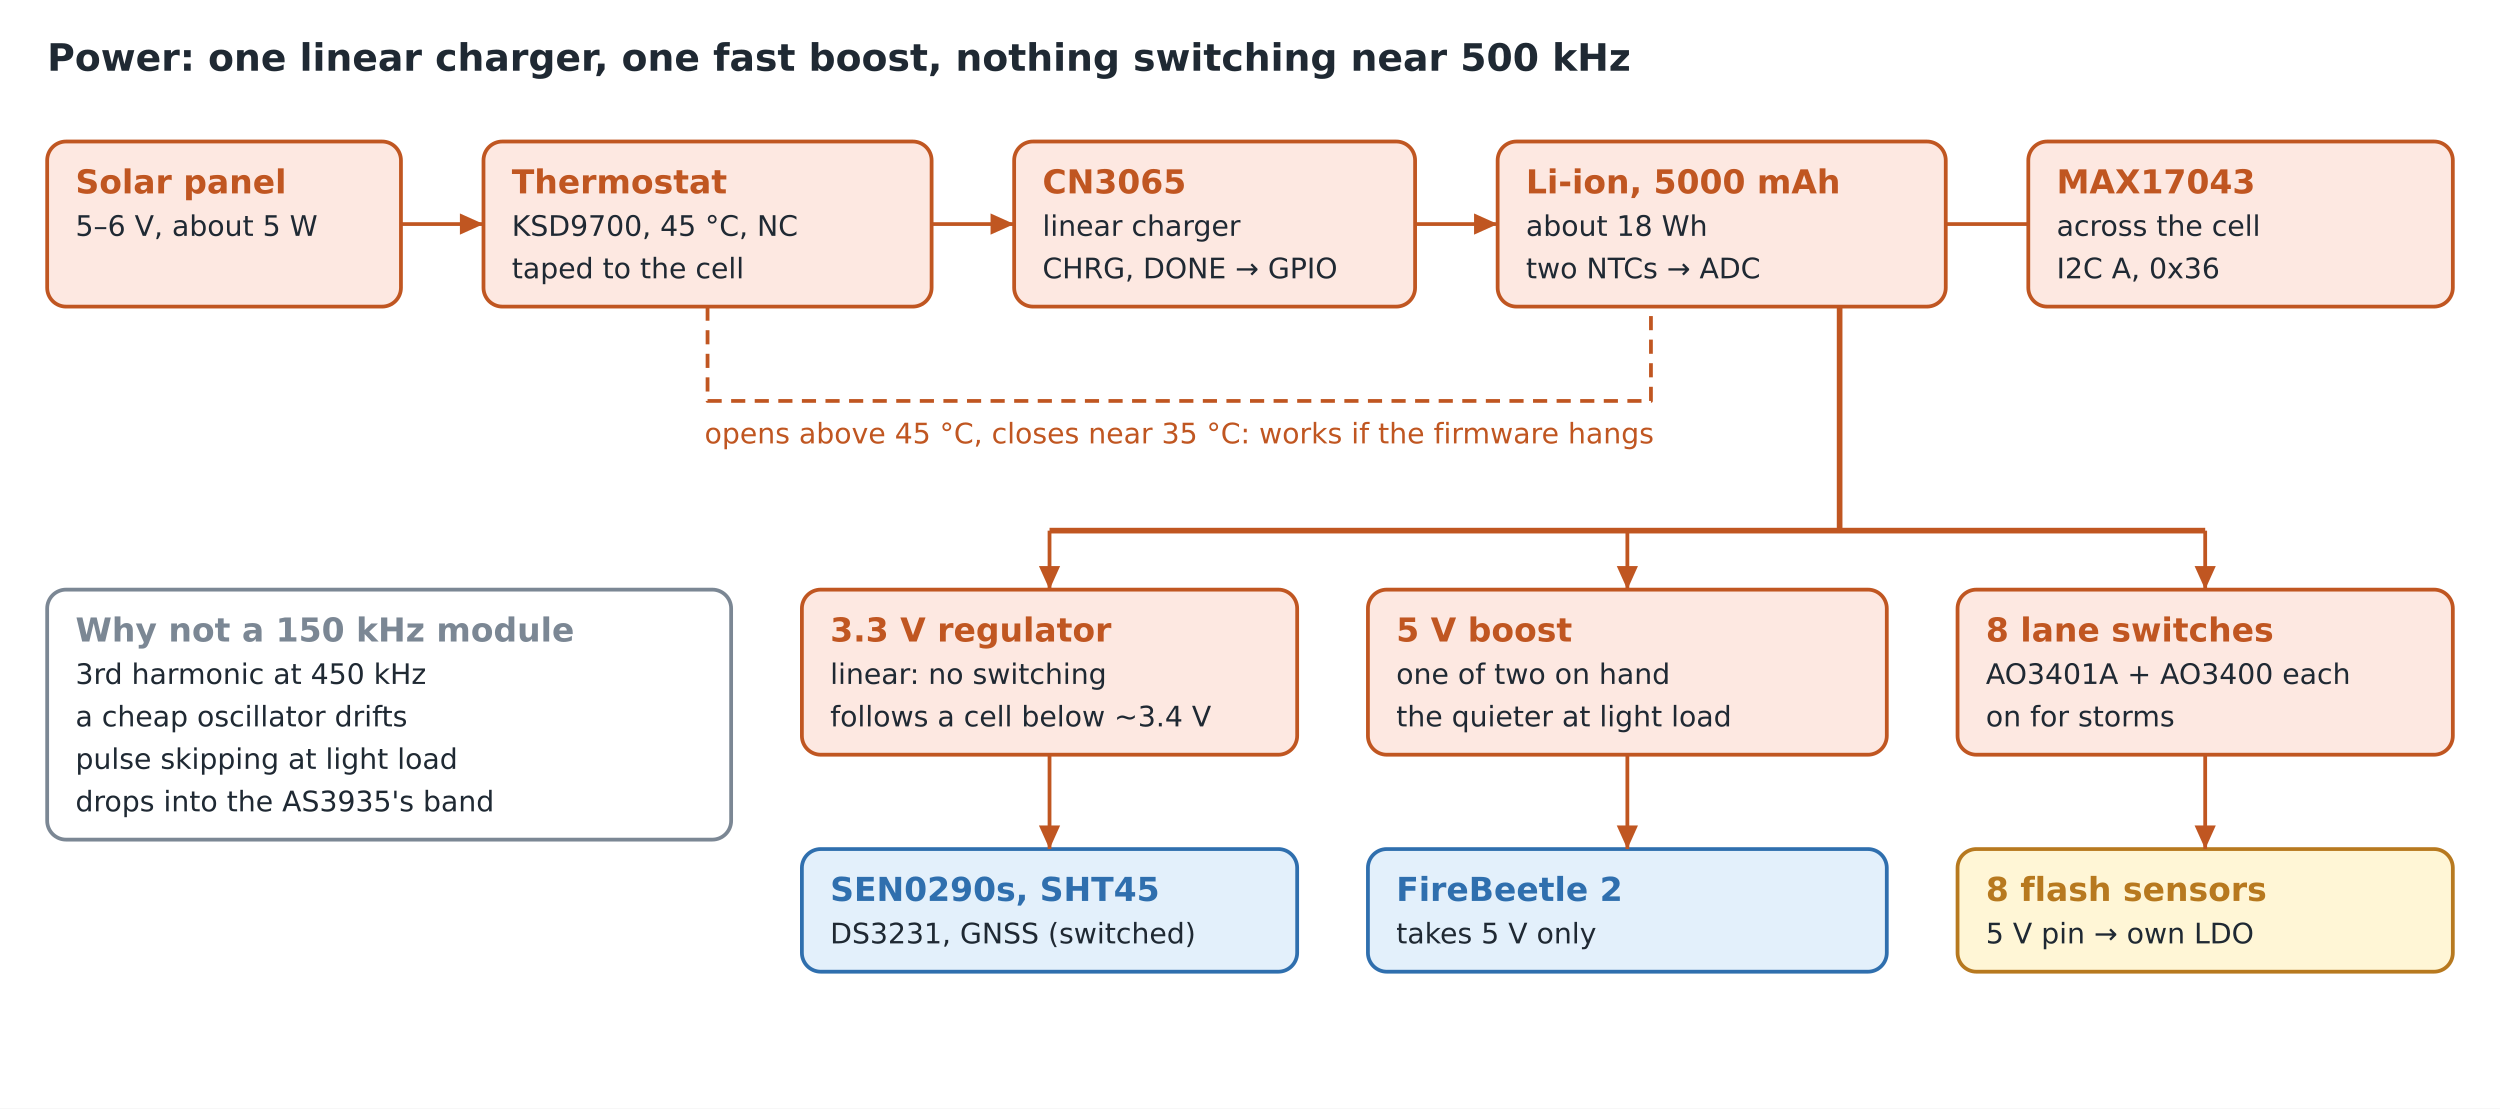
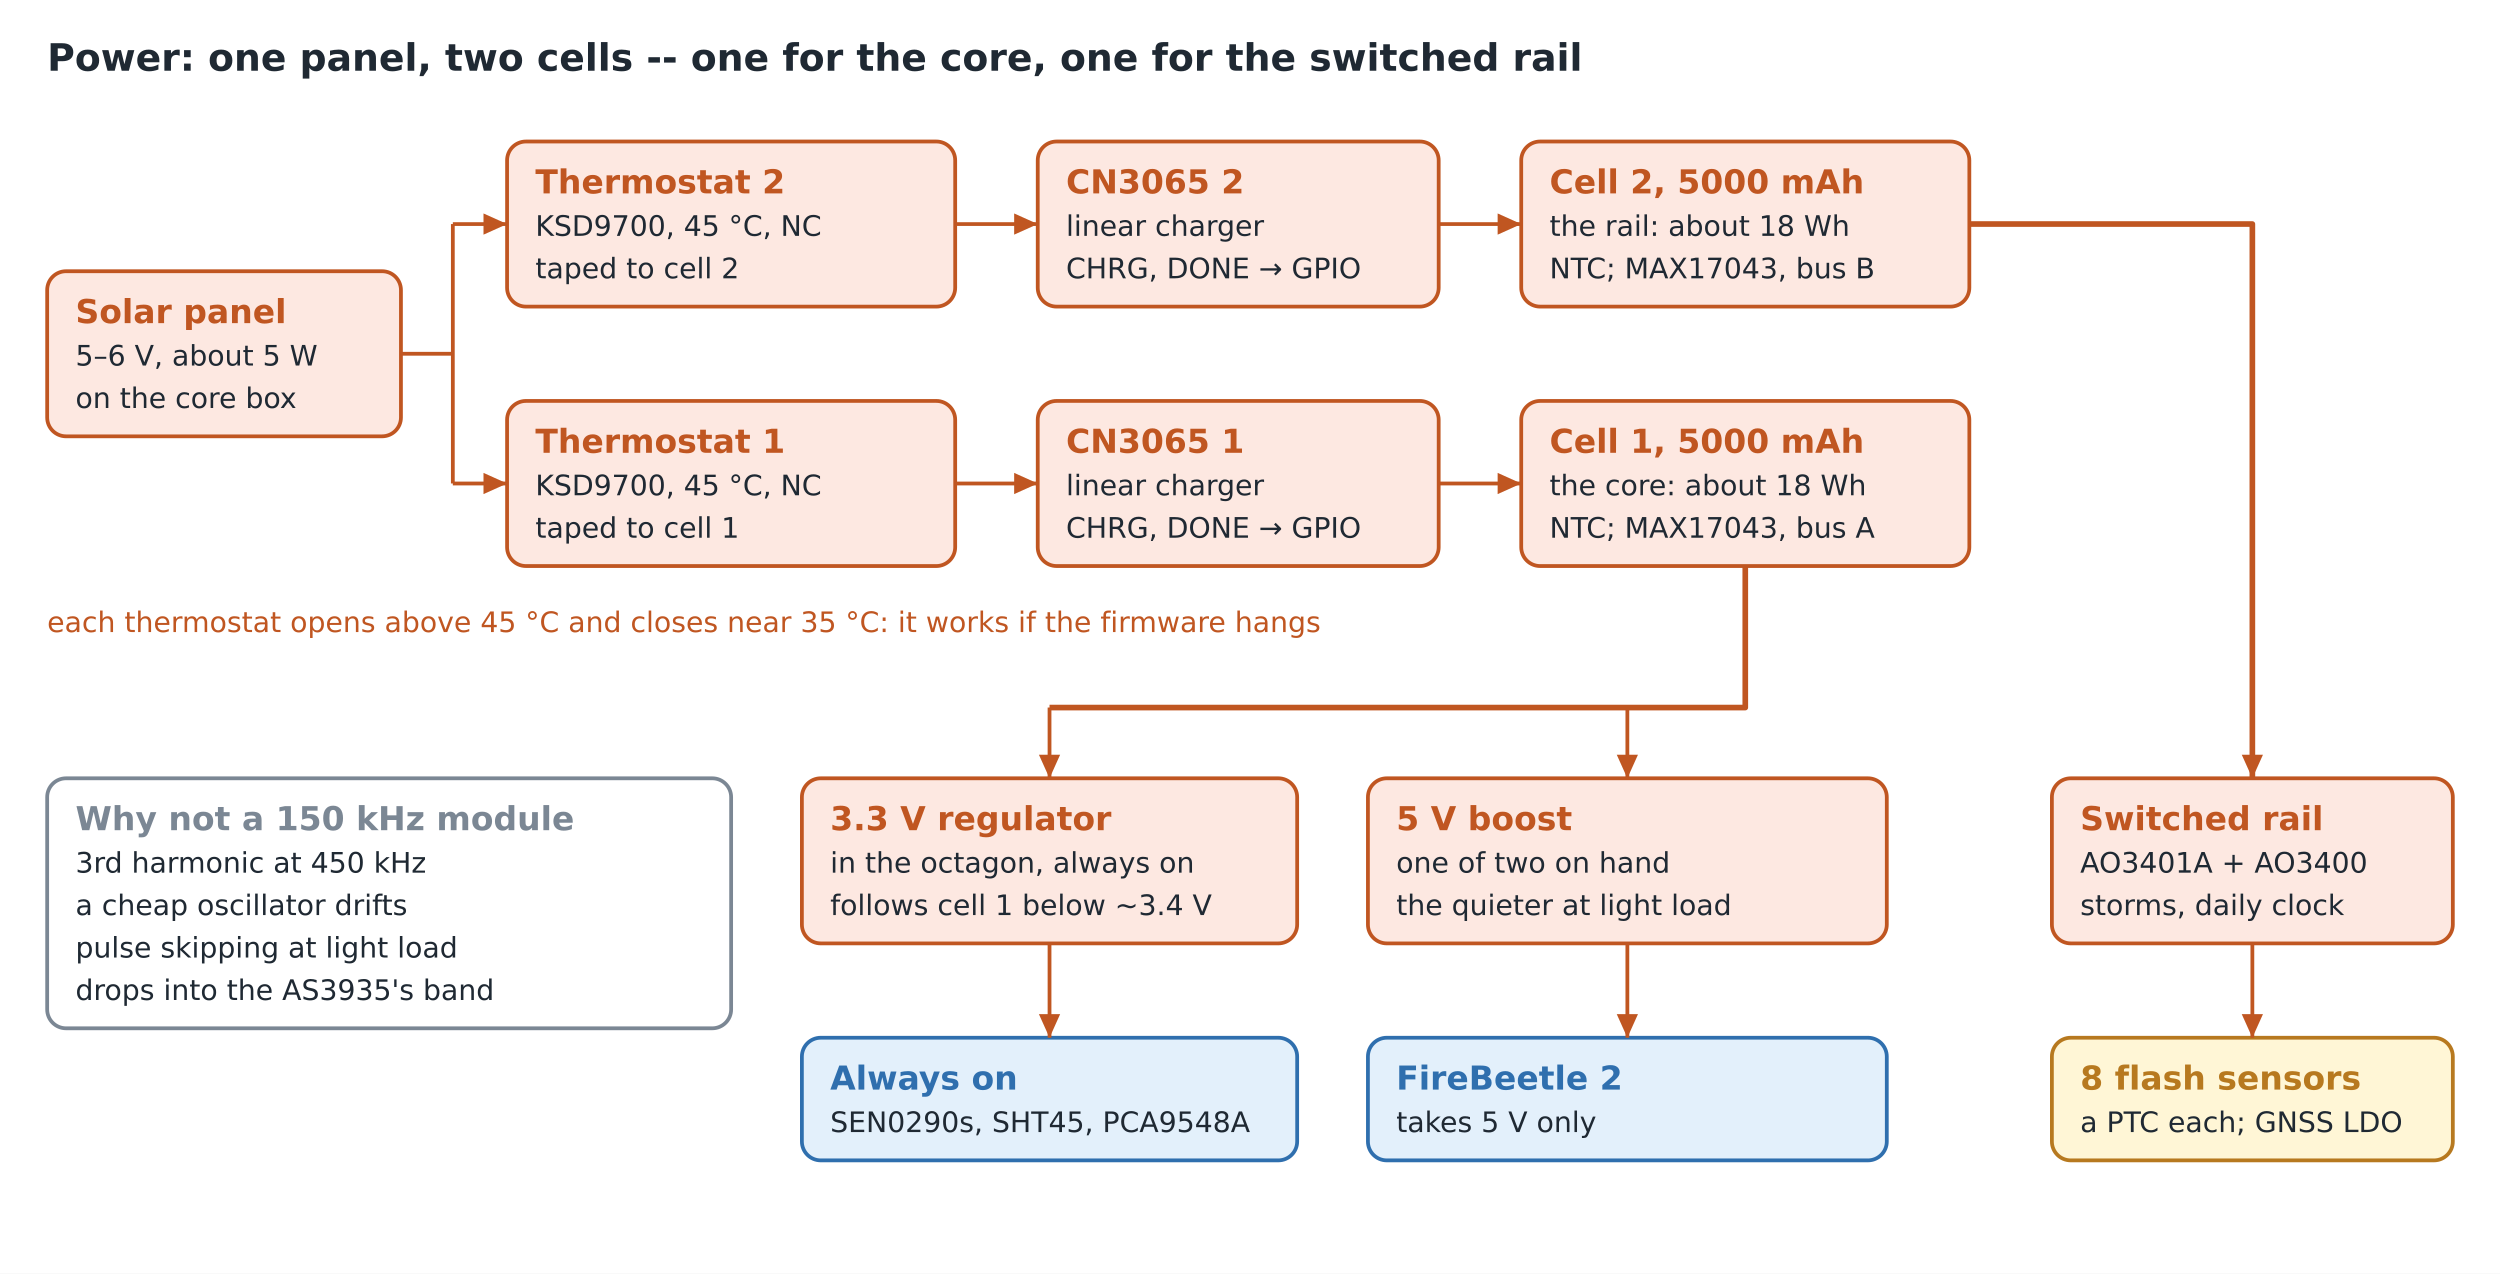
- <svg xmlns="http://www.w3.org/2000/svg" width="1060" height="470" viewBox="0 0 1060 470" font-family="DejaVu Sans, Verdana, sans-serif">
-   <rect width="1060" height="470" fill="#ffffff" />
-   <text x="20.0" y="30.0" font-size="16" font-weight="bold" text-anchor="start" fill="#1f2933">Power: one linear charger, one fast boost, nothing switching near 500 kHz</text>
-   <rect x="20.0" y="60.0" width="150.0" height="70.0" rx="8" fill="#fde8e1" stroke="#c05621" stroke-width="1.6" />
-   <text x="32.0" y="82.0" font-size="14" font-weight="bold" text-anchor="start" fill="#c05621">Solar panel</text>
-   <text x="32.0" y="100.0" font-size="12" text-anchor="start" fill="#1f2933">5–6 V, about 5 W</text>
-   <rect x="205.0" y="60.0" width="190.0" height="70.0" rx="8" fill="#fde8e1" stroke="#c05621" stroke-width="1.6" />
-   <text x="217.0" y="82.0" font-size="14" font-weight="bold" text-anchor="start" fill="#c05621">Thermostat</text>
-   <text x="217.0" y="100.0" font-size="12" text-anchor="start" fill="#1f2933">KSD9700, 45 °C, NC</text>
-   <text x="217.0" y="118.0" font-size="12" text-anchor="start" fill="#1f2933">taped to the cell</text>
-   <rect x="430.0" y="60.0" width="170.0" height="70.0" rx="8" fill="#fde8e1" stroke="#c05621" stroke-width="1.6" />
-   <text x="442.0" y="82.0" font-size="14" font-weight="bold" text-anchor="start" fill="#c05621">CN3065</text>
-   <text x="442.0" y="100.0" font-size="12" text-anchor="start" fill="#1f2933">linear charger</text>
-   <text x="442.0" y="118.0" font-size="12" text-anchor="start" fill="#1f2933">CHRG, DONE → GPIO</text>
-   <rect x="635.0" y="60.0" width="190.0" height="70.0" rx="8" fill="#fde8e1" stroke="#c05621" stroke-width="1.6" />
-   <text x="647.0" y="82.0" font-size="14" font-weight="bold" text-anchor="start" fill="#c05621">Li-ion, 5000 mAh</text>
-   <text x="647.0" y="100.0" font-size="12" text-anchor="start" fill="#1f2933">about 18 Wh</text>
-   <text x="647.0" y="118.0" font-size="12" text-anchor="start" fill="#1f2933">two NTCs → ADC</text>
-   <rect x="860.0" y="60.0" width="180.0" height="70.0" rx="8" fill="#fde8e1" stroke="#c05621" stroke-width="1.6" />
-   <text x="872.0" y="82.0" font-size="14" font-weight="bold" text-anchor="start" fill="#c05621">MAX17043</text>
-   <text x="872.0" y="100.0" font-size="12" text-anchor="start" fill="#1f2933">across the cell</text>
-   <text x="872.0" y="118.0" font-size="12" text-anchor="start" fill="#1f2933">I2C A, 0x36</text>
-   <polyline points="170.0,95.0 205.0,95.0" fill="none" stroke="#c05621" stroke-width="1.6" stroke-linejoin="round" />
-   <polygon points="205.0,95.0 195.0,90.5 195.0,99.5" fill="#c05621" />
-   <polyline points="395.0,95.0 430.0,95.0" fill="none" stroke="#c05621" stroke-width="1.6" stroke-linejoin="round" />
-   <polygon points="430.0,95.0 420.0,90.5 420.0,99.5" fill="#c05621" />
-   <polyline points="600.0,95.0 635.0,95.0" fill="none" stroke="#c05621" stroke-width="1.6" stroke-linejoin="round" />
-   <polygon points="635.0,95.0 625.0,90.5 625.0,99.5" fill="#c05621" />
-   <polyline points="825.0,95.0 860.0,95.0" fill="none" stroke="#c05621" stroke-width="1.6" stroke-linejoin="round" />
-   <polyline points="300.0,130.0 300.0,170.0 700.0,170.0 700.0,130.0" fill="none" stroke="#c05621" stroke-width="1.6" stroke-linejoin="round" stroke-dasharray="6 4" />
-   <text x="500.0" y="188.0" font-size="12" text-anchor="middle" fill="#c05621">opens above 45 °C, closes near 35 °C: works if the firmware hangs</text>
-   <polyline points="780.0,130.0 780.0,225.0" fill="none" stroke="#c05621" stroke-width="2.4" stroke-linejoin="round" />
-   <polyline points="445.0,225.0 935.0,225.0" fill="none" stroke="#c05621" stroke-width="2.4" stroke-linejoin="round" />
-   <rect x="340.0" y="250.0" width="210.0" height="70.0" rx="8" fill="#fde8e1" stroke="#c05621" stroke-width="1.6" />
-   <text x="352.0" y="272.0" font-size="14" font-weight="bold" text-anchor="start" fill="#c05621">3.3 V regulator</text>
-   <text x="352.0" y="290.0" font-size="12" text-anchor="start" fill="#1f2933">linear: no switching</text>
-   <text x="352.0" y="308.0" font-size="12" text-anchor="start" fill="#1f2933">follows a cell below ~3.4 V</text>
-   <rect x="580.0" y="250.0" width="220.0" height="70.0" rx="8" fill="#fde8e1" stroke="#c05621" stroke-width="1.6" />
-   <text x="592.0" y="272.0" font-size="14" font-weight="bold" text-anchor="start" fill="#c05621">5 V boost</text>
-   <text x="592.0" y="290.0" font-size="12" text-anchor="start" fill="#1f2933">one of two on hand</text>
-   <text x="592.0" y="308.0" font-size="12" text-anchor="start" fill="#1f2933">the quieter at light load</text>
-   <rect x="830.0" y="250.0" width="210.0" height="70.0" rx="8" fill="#fde8e1" stroke="#c05621" stroke-width="1.6" />
-   <text x="842.0" y="272.0" font-size="14" font-weight="bold" text-anchor="start" fill="#c05621">8 lane switches</text>
-   <text x="842.0" y="290.0" font-size="12" text-anchor="start" fill="#1f2933">AO3401A + AO3400 each</text>
-   <text x="842.0" y="308.0" font-size="12" text-anchor="start" fill="#1f2933">on for storms</text>
-   <polyline points="445.0,225.0 445.0,250.0" fill="none" stroke="#c05621" stroke-width="1.6" stroke-linejoin="round" />
-   <polygon points="445.0,250.0 449.5,240.0 440.5,240.0" fill="#c05621" />
-   <polyline points="690.0,225.0 690.0,250.0" fill="none" stroke="#c05621" stroke-width="1.6" stroke-linejoin="round" />
-   <polygon points="690.0,250.0 694.5,240.0 685.5,240.0" fill="#c05621" />
-   <polyline points="935.0,225.0 935.0,250.0" fill="none" stroke="#c05621" stroke-width="1.6" stroke-linejoin="round" />
-   <polygon points="935.0,250.0 939.5,240.0 930.5,240.0" fill="#c05621" />
-   <rect x="340.0" y="360.0" width="210.0" height="52.0" rx="8" fill="#e3f0fb" stroke="#2f6fae" stroke-width="1.6" />
-   <text x="352.0" y="382.0" font-size="14" font-weight="bold" text-anchor="start" fill="#2f6fae">SEN0290s, SHT45</text>
-   <text x="352.0" y="400.0" font-size="12" text-anchor="start" fill="#1f2933">DS3231, GNSS (switched)</text>
-   <rect x="580.0" y="360.0" width="220.0" height="52.0" rx="8" fill="#e3f0fb" stroke="#2f6fae" stroke-width="1.6" />
-   <text x="592.0" y="382.0" font-size="14" font-weight="bold" text-anchor="start" fill="#2f6fae">FireBeetle 2</text>
-   <text x="592.0" y="400.0" font-size="12" text-anchor="start" fill="#1f2933">takes 5 V only</text>
-   <rect x="830.0" y="360.0" width="210.0" height="52.0" rx="8" fill="#fff6d6" stroke="#b7791f" stroke-width="1.6" />
-   <text x="842.0" y="382.0" font-size="14" font-weight="bold" text-anchor="start" fill="#b7791f">8 flash sensors</text>
-   <text x="842.0" y="400.0" font-size="12" text-anchor="start" fill="#1f2933">5 V pin → own LDO</text>
-   <polyline points="445.0,320.0 445.0,360.0" fill="none" stroke="#c05621" stroke-width="1.6" stroke-linejoin="round" />
-   <polygon points="445.0,360.0 449.5,350.0 440.5,350.0" fill="#c05621" />
-   <polyline points="690.0,320.0 690.0,360.0" fill="none" stroke="#c05621" stroke-width="1.6" stroke-linejoin="round" />
-   <polygon points="690.0,360.0 694.5,350.0 685.5,350.0" fill="#c05621" />
-   <polyline points="935.0,320.0 935.0,360.0" fill="none" stroke="#c05621" stroke-width="1.6" stroke-linejoin="round" />
-   <polygon points="935.0,360.0 939.5,350.0 930.5,350.0" fill="#c05621" />
-   <rect x="20.0" y="250.0" width="290.0" height="106.0" rx="8" fill="#ffffff" stroke="#7b8794" stroke-width="1.6" />
-   <text x="32.0" y="272.0" font-size="14" font-weight="bold" text-anchor="start" fill="#7b8794">Why not a 150 kHz module</text>
-   <text x="32.0" y="290.0" font-size="12" text-anchor="start" fill="#1f2933">3rd harmonic at 450 kHz</text>
-   <text x="32.0" y="308.0" font-size="12" text-anchor="start" fill="#1f2933">a cheap oscillator drifts</text>
-   <text x="32.0" y="326.0" font-size="12" text-anchor="start" fill="#1f2933">pulse skipping at light load</text>
-   <text x="32.0" y="344.0" font-size="12" text-anchor="start" fill="#1f2933">drops into the AS3935's band</text>
+ <svg xmlns="http://www.w3.org/2000/svg" width="1060" height="540" viewBox="0 0 1060 540" font-family="DejaVu Sans, Verdana, sans-serif">
+   <rect width="1060" height="540" fill="#ffffff" />
+   <text x="20.0" y="30.0" font-size="16" font-weight="bold" text-anchor="start" fill="#1f2933">Power: one panel, two cells -- one for the core, one for the switched rail</text>
+   <rect x="20.0" y="115.0" width="150.0" height="70.0" rx="8" fill="#fde8e1" stroke="#c05621" stroke-width="1.6" />
+   <text x="32.0" y="137.0" font-size="14" font-weight="bold" text-anchor="start" fill="#c05621">Solar panel</text>
+   <text x="32.0" y="155.0" font-size="12" text-anchor="start" fill="#1f2933">5–6 V, about 5 W</text>
+   <text x="32.0" y="173.0" font-size="12" text-anchor="start" fill="#1f2933">on the core box</text>
+   <rect x="215.0" y="60.0" width="190.0" height="70.0" rx="8" fill="#fde8e1" stroke="#c05621" stroke-width="1.6" />
+   <text x="227.0" y="82.0" font-size="14" font-weight="bold" text-anchor="start" fill="#c05621">Thermostat 2</text>
+   <text x="227.0" y="100.0" font-size="12" text-anchor="start" fill="#1f2933">KSD9700, 45 °C, NC</text>
+   <text x="227.0" y="118.0" font-size="12" text-anchor="start" fill="#1f2933">taped to cell 2</text>
+   <rect x="440.0" y="60.0" width="170.0" height="70.0" rx="8" fill="#fde8e1" stroke="#c05621" stroke-width="1.6" />
+   <text x="452.0" y="82.0" font-size="14" font-weight="bold" text-anchor="start" fill="#c05621">CN3065 2</text>
+   <text x="452.0" y="100.0" font-size="12" text-anchor="start" fill="#1f2933">linear charger</text>
+   <text x="452.0" y="118.0" font-size="12" text-anchor="start" fill="#1f2933">CHRG, DONE → GPIO</text>
+   <rect x="645.0" y="60.0" width="190.0" height="70.0" rx="8" fill="#fde8e1" stroke="#c05621" stroke-width="1.6" />
+   <text x="657.0" y="82.0" font-size="14" font-weight="bold" text-anchor="start" fill="#c05621">Cell 2, 5000 mAh</text>
+   <text x="657.0" y="100.0" font-size="12" text-anchor="start" fill="#1f2933">the rail: about 18 Wh</text>
+   <text x="657.0" y="118.0" font-size="12" text-anchor="start" fill="#1f2933">NTC; MAX17043, bus B</text>
+   <polyline points="405.0,95.0 440.0,95.0" fill="none" stroke="#c05621" stroke-width="1.6" stroke-linejoin="round" />
+   <polygon points="440.0,95.0 430.0,90.5 430.0,99.5" fill="#c05621" />
+   <polyline points="610.0,95.0 645.0,95.0" fill="none" stroke="#c05621" stroke-width="1.6" stroke-linejoin="round" />
+   <polygon points="645.0,95.0 635.0,90.5 635.0,99.5" fill="#c05621" />
+   <rect x="215.0" y="170.0" width="190.0" height="70.0" rx="8" fill="#fde8e1" stroke="#c05621" stroke-width="1.6" />
+   <text x="227.0" y="192.0" font-size="14" font-weight="bold" text-anchor="start" fill="#c05621">Thermostat 1</text>
+   <text x="227.0" y="210.0" font-size="12" text-anchor="start" fill="#1f2933">KSD9700, 45 °C, NC</text>
+   <text x="227.0" y="228.0" font-size="12" text-anchor="start" fill="#1f2933">taped to cell 1</text>
+   <rect x="440.0" y="170.0" width="170.0" height="70.0" rx="8" fill="#fde8e1" stroke="#c05621" stroke-width="1.6" />
+   <text x="452.0" y="192.0" font-size="14" font-weight="bold" text-anchor="start" fill="#c05621">CN3065 1</text>
+   <text x="452.0" y="210.0" font-size="12" text-anchor="start" fill="#1f2933">linear charger</text>
+   <text x="452.0" y="228.0" font-size="12" text-anchor="start" fill="#1f2933">CHRG, DONE → GPIO</text>
+   <rect x="645.0" y="170.0" width="190.0" height="70.0" rx="8" fill="#fde8e1" stroke="#c05621" stroke-width="1.6" />
+   <text x="657.0" y="192.0" font-size="14" font-weight="bold" text-anchor="start" fill="#c05621">Cell 1, 5000 mAh</text>
+   <text x="657.0" y="210.0" font-size="12" text-anchor="start" fill="#1f2933">the core: about 18 Wh</text>
+   <text x="657.0" y="228.0" font-size="12" text-anchor="start" fill="#1f2933">NTC; MAX17043, bus A</text>
+   <polyline points="405.0,205.0 440.0,205.0" fill="none" stroke="#c05621" stroke-width="1.6" stroke-linejoin="round" />
+   <polygon points="440.0,205.0 430.0,200.5 430.0,209.5" fill="#c05621" />
+   <polyline points="610.0,205.0 645.0,205.0" fill="none" stroke="#c05621" stroke-width="1.6" stroke-linejoin="round" />
+   <polygon points="645.0,205.0 635.0,200.5 635.0,209.5" fill="#c05621" />
+   <polyline points="170.0,150.0 192.0,150.0" fill="none" stroke="#c05621" stroke-width="1.6" stroke-linejoin="round" />
+   <polyline points="192.0,95.0 192.0,205.0" fill="none" stroke="#c05621" stroke-width="1.6" stroke-linejoin="round" />
+   <polyline points="192.0,95.0 215.0,95.0" fill="none" stroke="#c05621" stroke-width="1.6" stroke-linejoin="round" />
+   <polygon points="215.0,95.0 205.0,90.5 205.0,99.5" fill="#c05621" />
+   <polyline points="192.0,205.0 215.0,205.0" fill="none" stroke="#c05621" stroke-width="1.6" stroke-linejoin="round" />
+   <polygon points="215.0,205.0 205.0,200.5 205.0,209.5" fill="#c05621" />
+   <text x="20.0" y="268.0" font-size="12" text-anchor="start" fill="#c05621">each thermostat opens above 45 °C and closes near 35 °C: it works if the firmware hangs</text>
+   <polyline points="740.0,240.0 740.0,300.0 445.0,300.0" fill="none" stroke="#c05621" stroke-width="2.4" stroke-linejoin="round" />
+   <polyline points="835.0,95.0 955.0,95.0 955.0,330.0" fill="none" stroke="#c05621" stroke-width="2.4" stroke-linejoin="round" />
+   <polygon points="955.0,330.0 959.5,320.0 950.5,320.0" fill="#c05621" />
+   <rect x="340.0" y="330.0" width="210.0" height="70.0" rx="8" fill="#fde8e1" stroke="#c05621" stroke-width="1.6" />
+   <text x="352.0" y="352.0" font-size="14" font-weight="bold" text-anchor="start" fill="#c05621">3.3 V regulator</text>
+   <text x="352.0" y="370.0" font-size="12" text-anchor="start" fill="#1f2933">in the octagon, always on</text>
+   <text x="352.0" y="388.0" font-size="12" text-anchor="start" fill="#1f2933">follows cell 1 below ~3.4 V</text>
+   <rect x="580.0" y="330.0" width="220.0" height="70.0" rx="8" fill="#fde8e1" stroke="#c05621" stroke-width="1.6" />
+   <text x="592.0" y="352.0" font-size="14" font-weight="bold" text-anchor="start" fill="#c05621">5 V boost</text>
+   <text x="592.0" y="370.0" font-size="12" text-anchor="start" fill="#1f2933">one of two on hand</text>
+   <text x="592.0" y="388.0" font-size="12" text-anchor="start" fill="#1f2933">the quieter at light load</text>
+   <rect x="870.0" y="330.0" width="170.0" height="70.0" rx="8" fill="#fde8e1" stroke="#c05621" stroke-width="1.6" />
+   <text x="882.0" y="352.0" font-size="14" font-weight="bold" text-anchor="start" fill="#c05621">Switched rail</text>
+   <text x="882.0" y="370.0" font-size="12" text-anchor="start" fill="#1f2933">AO3401A + AO3400</text>
+   <text x="882.0" y="388.0" font-size="12" text-anchor="start" fill="#1f2933">storms, daily clock</text>
+   <polyline points="445.0,300.0 445.0,330.0" fill="none" stroke="#c05621" stroke-width="1.6" stroke-linejoin="round" />
+   <polygon points="445.0,330.0 449.5,320.0 440.5,320.0" fill="#c05621" />
+   <polyline points="690.0,300.0 690.0,330.0" fill="none" stroke="#c05621" stroke-width="1.6" stroke-linejoin="round" />
+   <polygon points="690.0,330.0 694.5,320.0 685.5,320.0" fill="#c05621" />
+   <rect x="340.0" y="440.0" width="210.0" height="52.0" rx="8" fill="#e3f0fb" stroke="#2f6fae" stroke-width="1.6" />
+   <text x="352.0" y="462.0" font-size="14" font-weight="bold" text-anchor="start" fill="#2f6fae">Always on</text>
+   <text x="352.0" y="480.0" font-size="12" text-anchor="start" fill="#1f2933">SEN0290s, SHT45, PCA9548A</text>
+   <rect x="580.0" y="440.0" width="220.0" height="52.0" rx="8" fill="#e3f0fb" stroke="#2f6fae" stroke-width="1.6" />
+   <text x="592.0" y="462.0" font-size="14" font-weight="bold" text-anchor="start" fill="#2f6fae">FireBeetle 2</text>
+   <text x="592.0" y="480.0" font-size="12" text-anchor="start" fill="#1f2933">takes 5 V only</text>
+   <rect x="870.0" y="440.0" width="170.0" height="52.0" rx="8" fill="#fff6d6" stroke="#b7791f" stroke-width="1.6" />
+   <text x="882.0" y="462.0" font-size="14" font-weight="bold" text-anchor="start" fill="#b7791f">8 flash sensors</text>
+   <text x="882.0" y="480.0" font-size="12" text-anchor="start" fill="#1f2933">a PTC each; GNSS LDO</text>
+   <polyline points="445.0,400.0 445.0,440.0" fill="none" stroke="#c05621" stroke-width="1.6" stroke-linejoin="round" />
+   <polygon points="445.0,440.0 449.5,430.0 440.5,430.0" fill="#c05621" />
+   <polyline points="690.0,400.0 690.0,440.0" fill="none" stroke="#c05621" stroke-width="1.6" stroke-linejoin="round" />
+   <polygon points="690.0,440.0 694.5,430.0 685.5,430.0" fill="#c05621" />
+   <polyline points="955.0,400.0 955.0,440.0" fill="none" stroke="#c05621" stroke-width="1.6" stroke-linejoin="round" />
+   <polygon points="955.0,440.0 959.5,430.0 950.5,430.0" fill="#c05621" />
+   <rect x="20.0" y="330.0" width="290.0" height="106.0" rx="8" fill="#ffffff" stroke="#7b8794" stroke-width="1.6" />
+   <text x="32.0" y="352.0" font-size="14" font-weight="bold" text-anchor="start" fill="#7b8794">Why not a 150 kHz module</text>
+   <text x="32.0" y="370.0" font-size="12" text-anchor="start" fill="#1f2933">3rd harmonic at 450 kHz</text>
+   <text x="32.0" y="388.0" font-size="12" text-anchor="start" fill="#1f2933">a cheap oscillator drifts</text>
+   <text x="32.0" y="406.0" font-size="12" text-anchor="start" fill="#1f2933">pulse skipping at light load</text>
+   <text x="32.0" y="424.0" font-size="12" text-anchor="start" fill="#1f2933">drops into the AS3935's band</text>
</svg>
